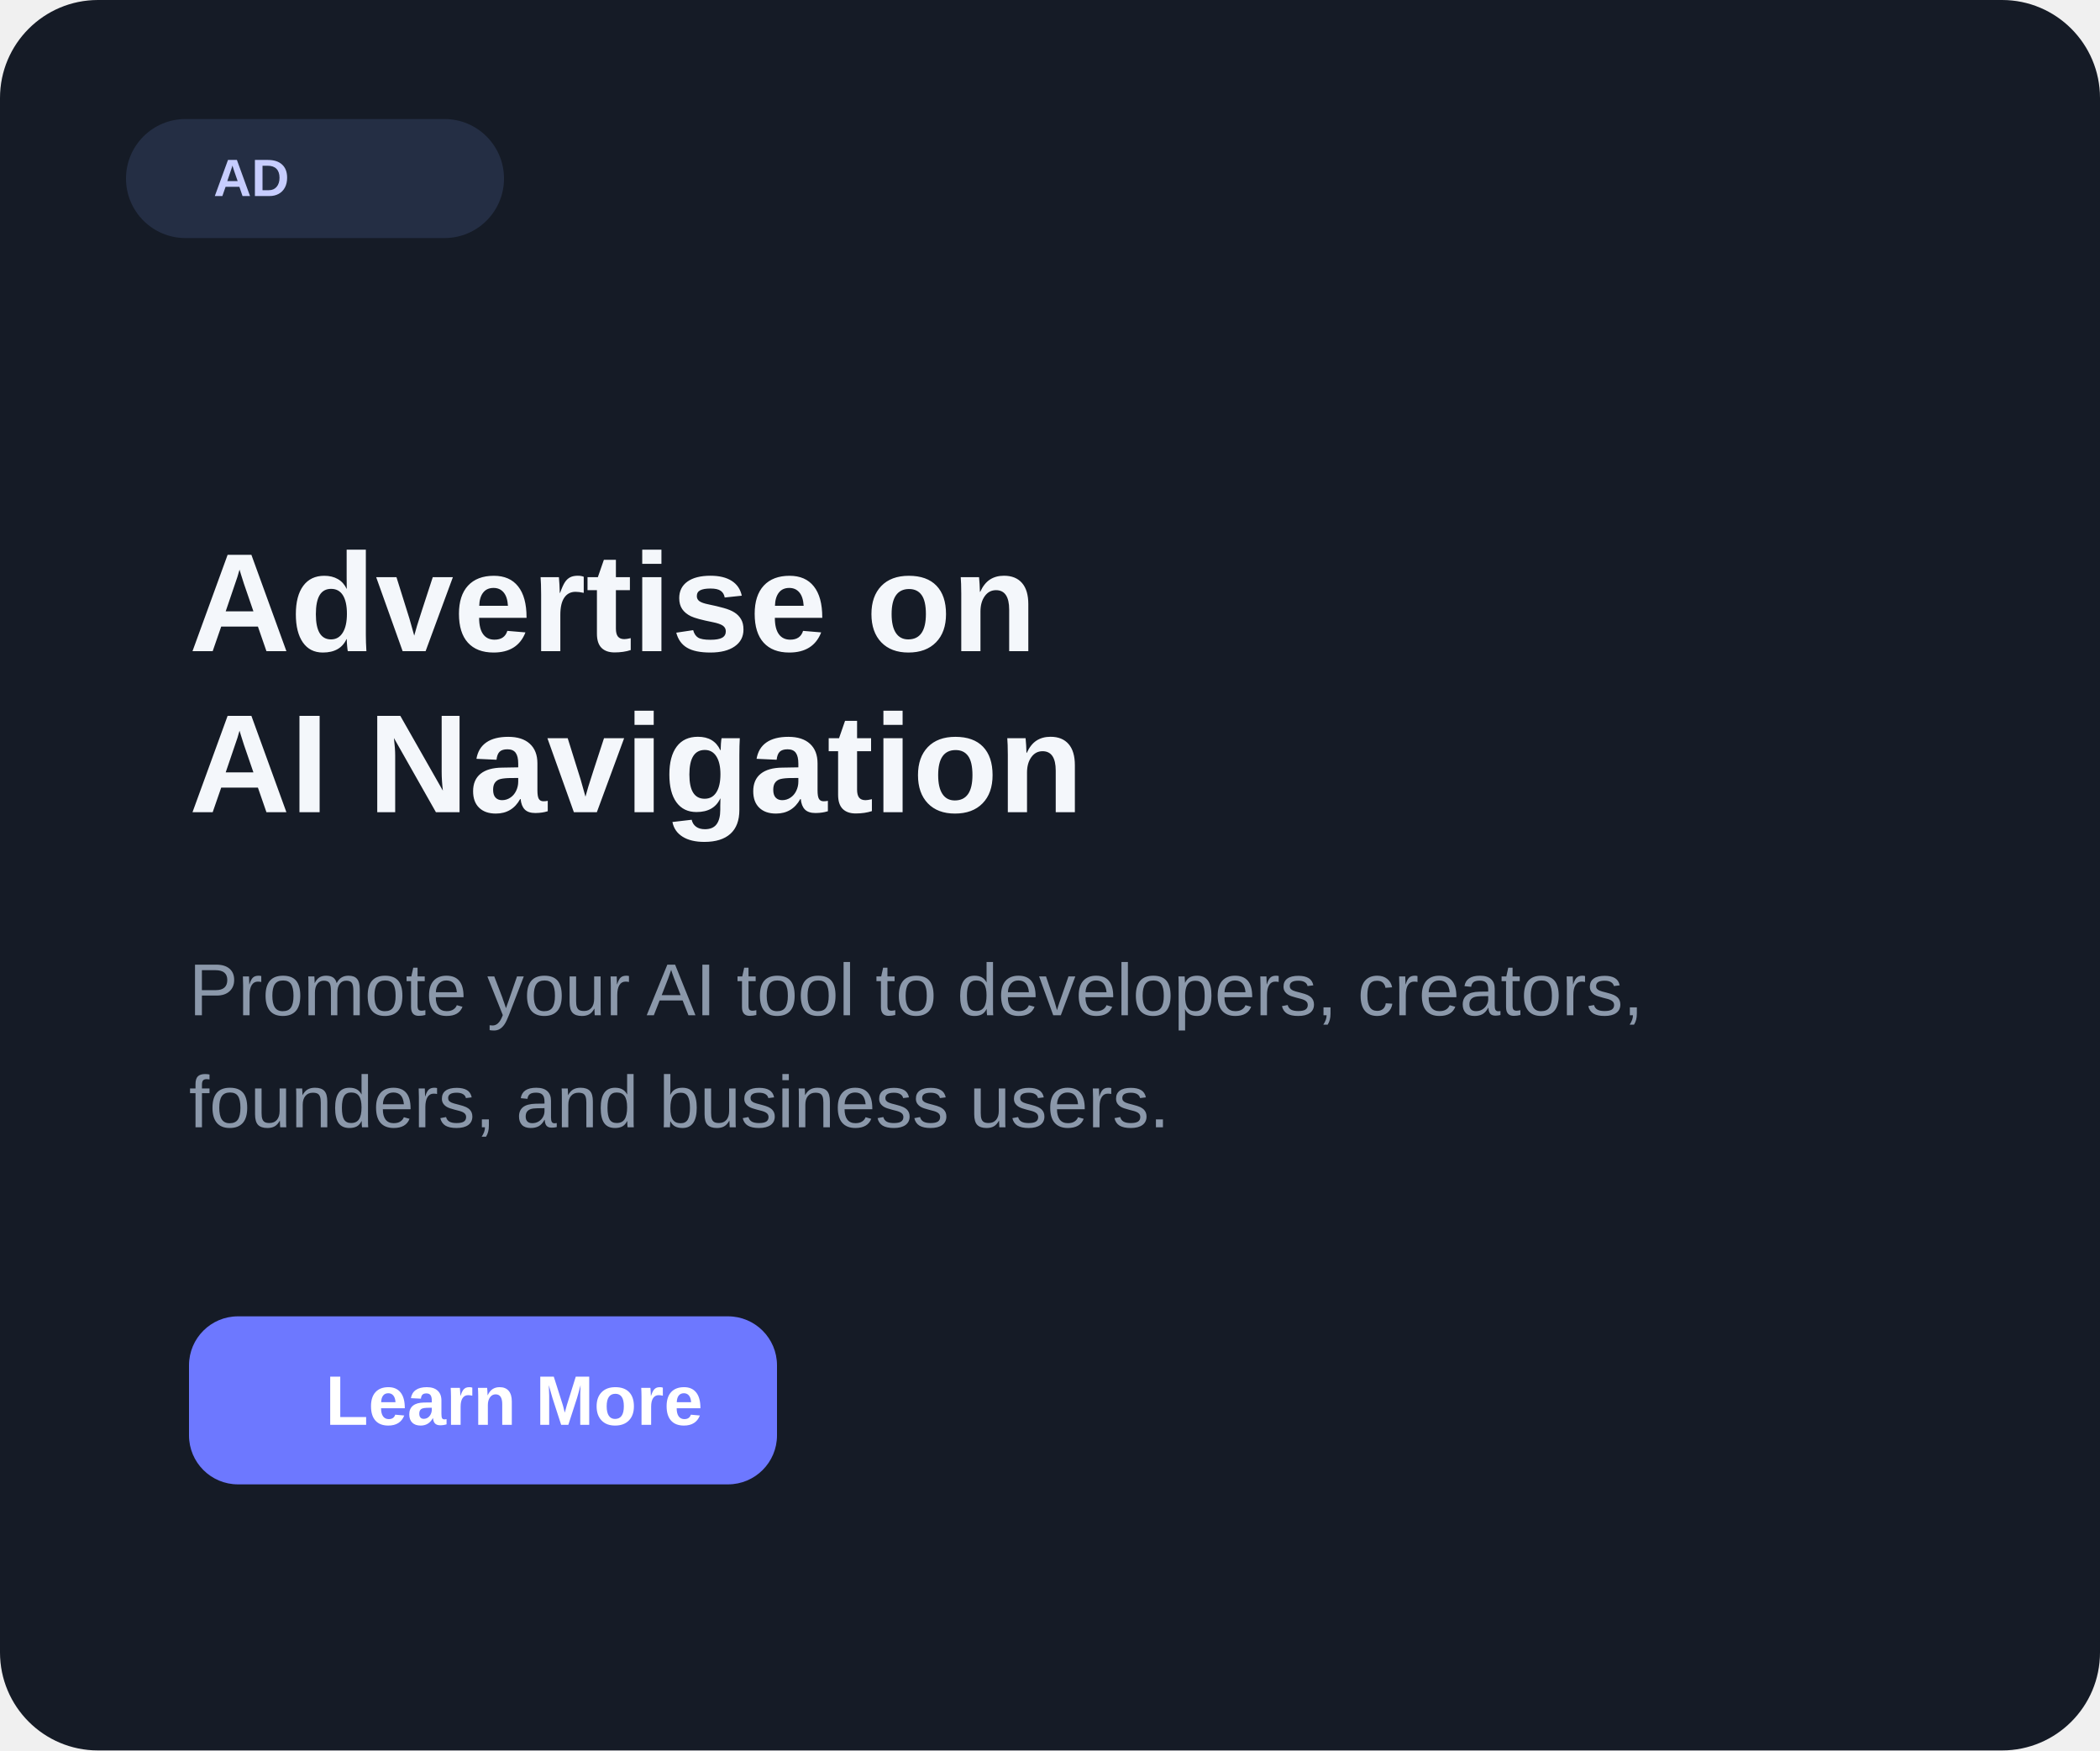
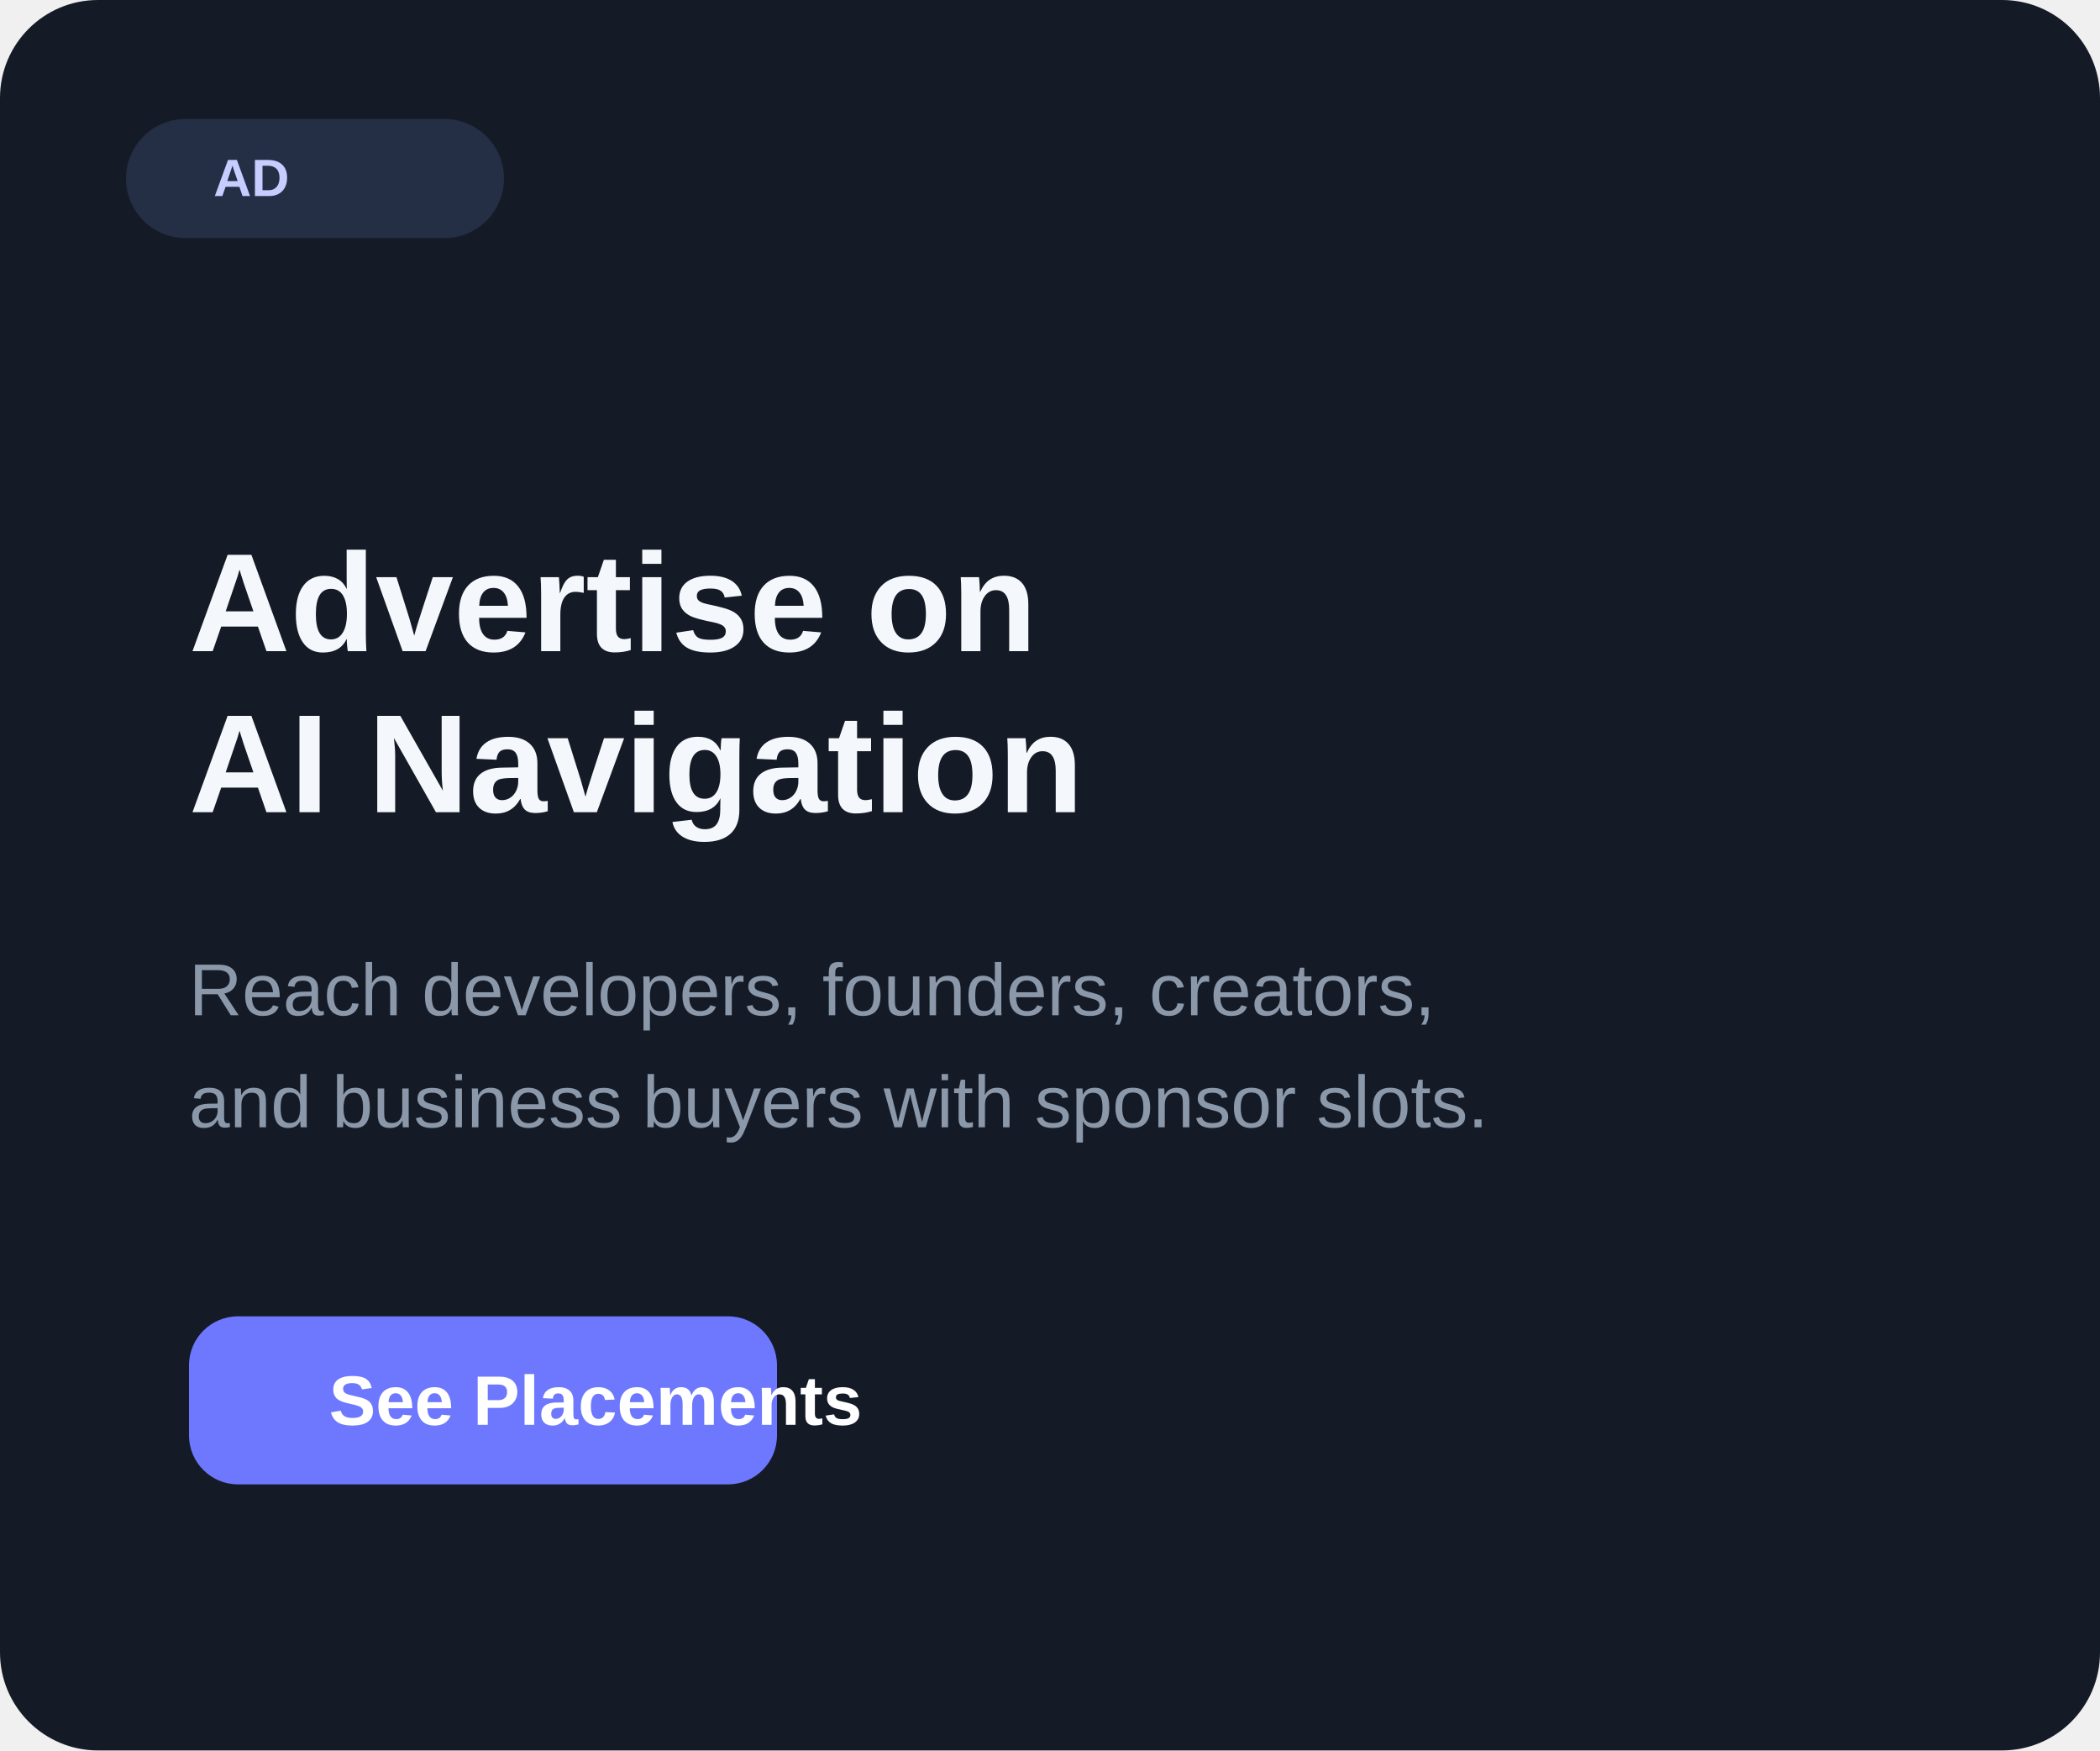
<svg xmlns="http://www.w3.org/2000/svg" width="600" height="500" viewBox="0 0 600 500" fill="none">
  <rect width="600" height="500" rx="28" fill="#151B26" />
  <rect x="36" y="34" width="108" height="34" rx="17" fill="#242E44" />
  <text x="61" y="56" fill="#C7CDFF" font-family="Arial, sans-serif" font-size="15" font-weight="700">AD</text>
  <text x="54" y="186" fill="#F4F7FB" font-family="Arial, sans-serif" font-size="40" font-weight="700">Advertise on</text>
  <text x="54" y="232" fill="#F4F7FB" font-family="Arial, sans-serif" font-size="40" font-weight="700">AI Navigation</text>
-   <text x="54" y="290" fill="#8B98AA" font-family="Arial, sans-serif" font-size="21">Promote your AI tool to developers, creators,</text>
-   <text x="54" y="322" fill="#8B98AA" font-family="Arial, sans-serif" font-size="21">founders, and business users.</text>
+   <text x="54" y="290" fill="#8B98AA" font-family="Arial, sans-serif" font-size="21">Reach developers, founders, creators,</text>
+   <text x="54" y="322" fill="#8B98AA" font-family="Arial, sans-serif" font-size="21">and business buyers with sponsor slots.</text>
  <rect x="54" y="376" width="168" height="48" rx="14" fill="#6D78FF" />
-   <text x="93" y="407" fill="#FFFFFF" font-family="Arial, sans-serif" font-size="20" font-weight="700">Learn More</text>
+   <text x="94" y="407" fill="#FFFFFF" font-family="Arial, sans-serif" font-size="20" font-weight="700">See Placements</text>
</svg>
